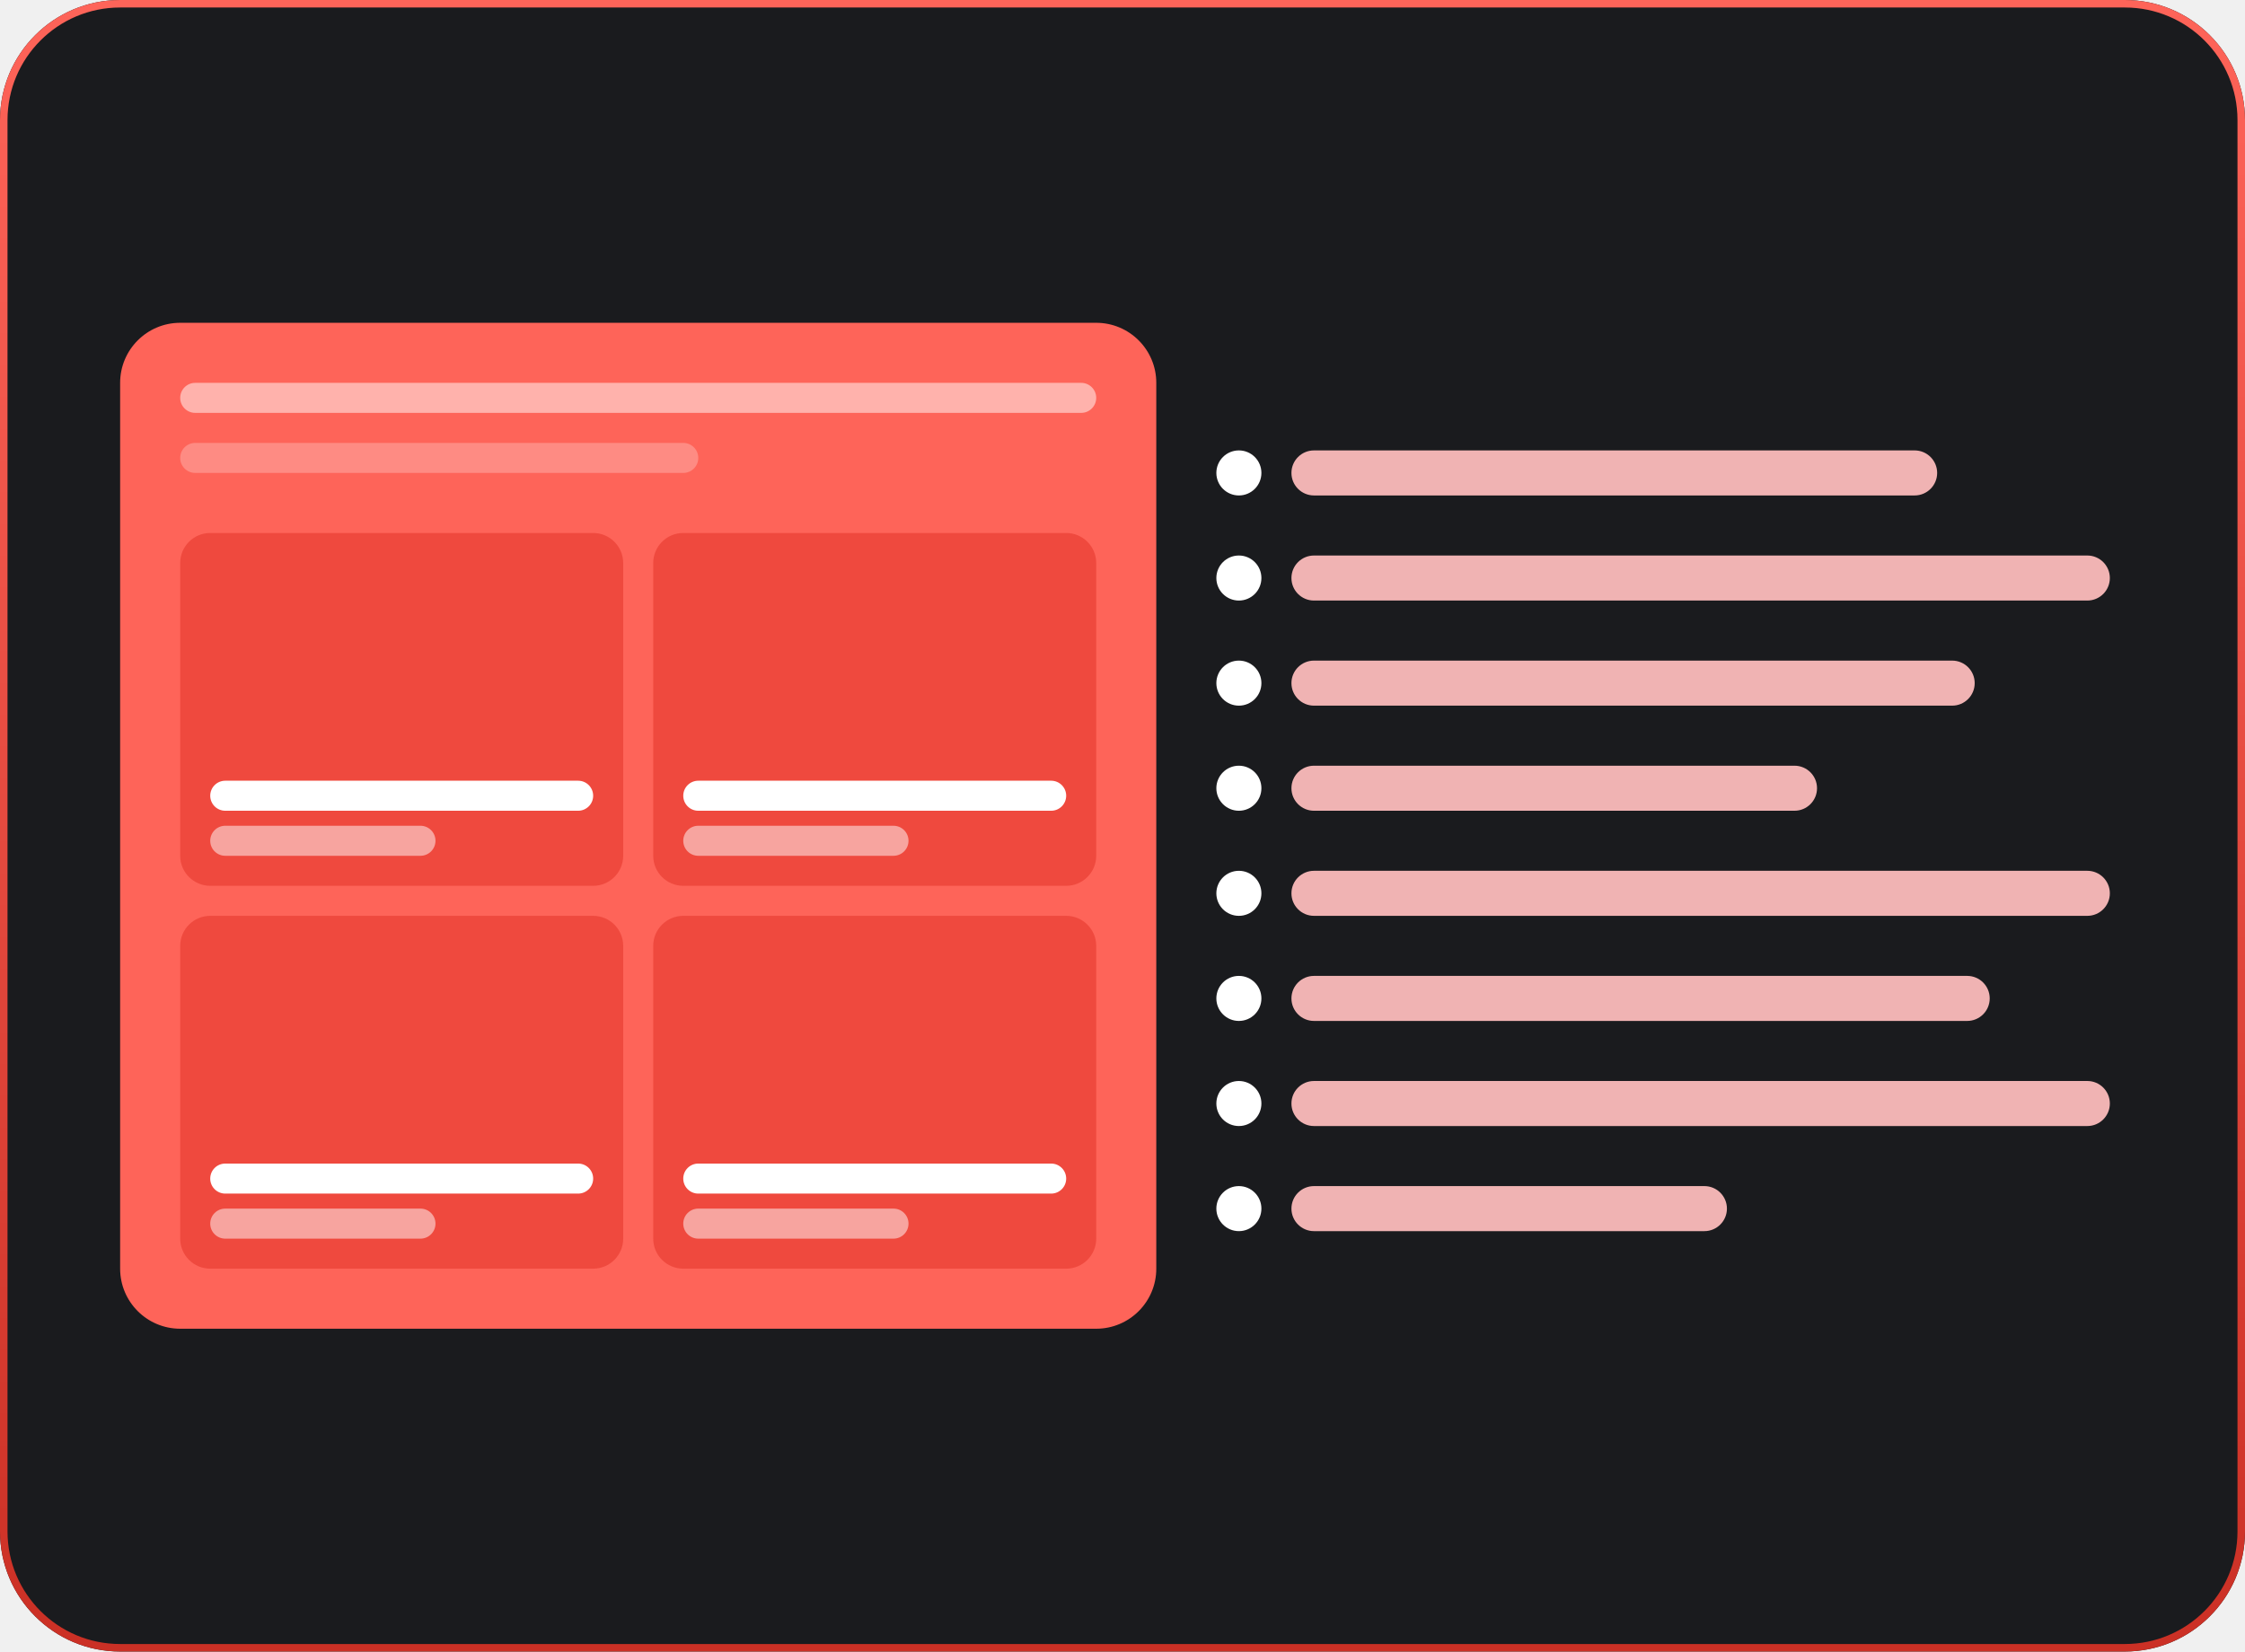
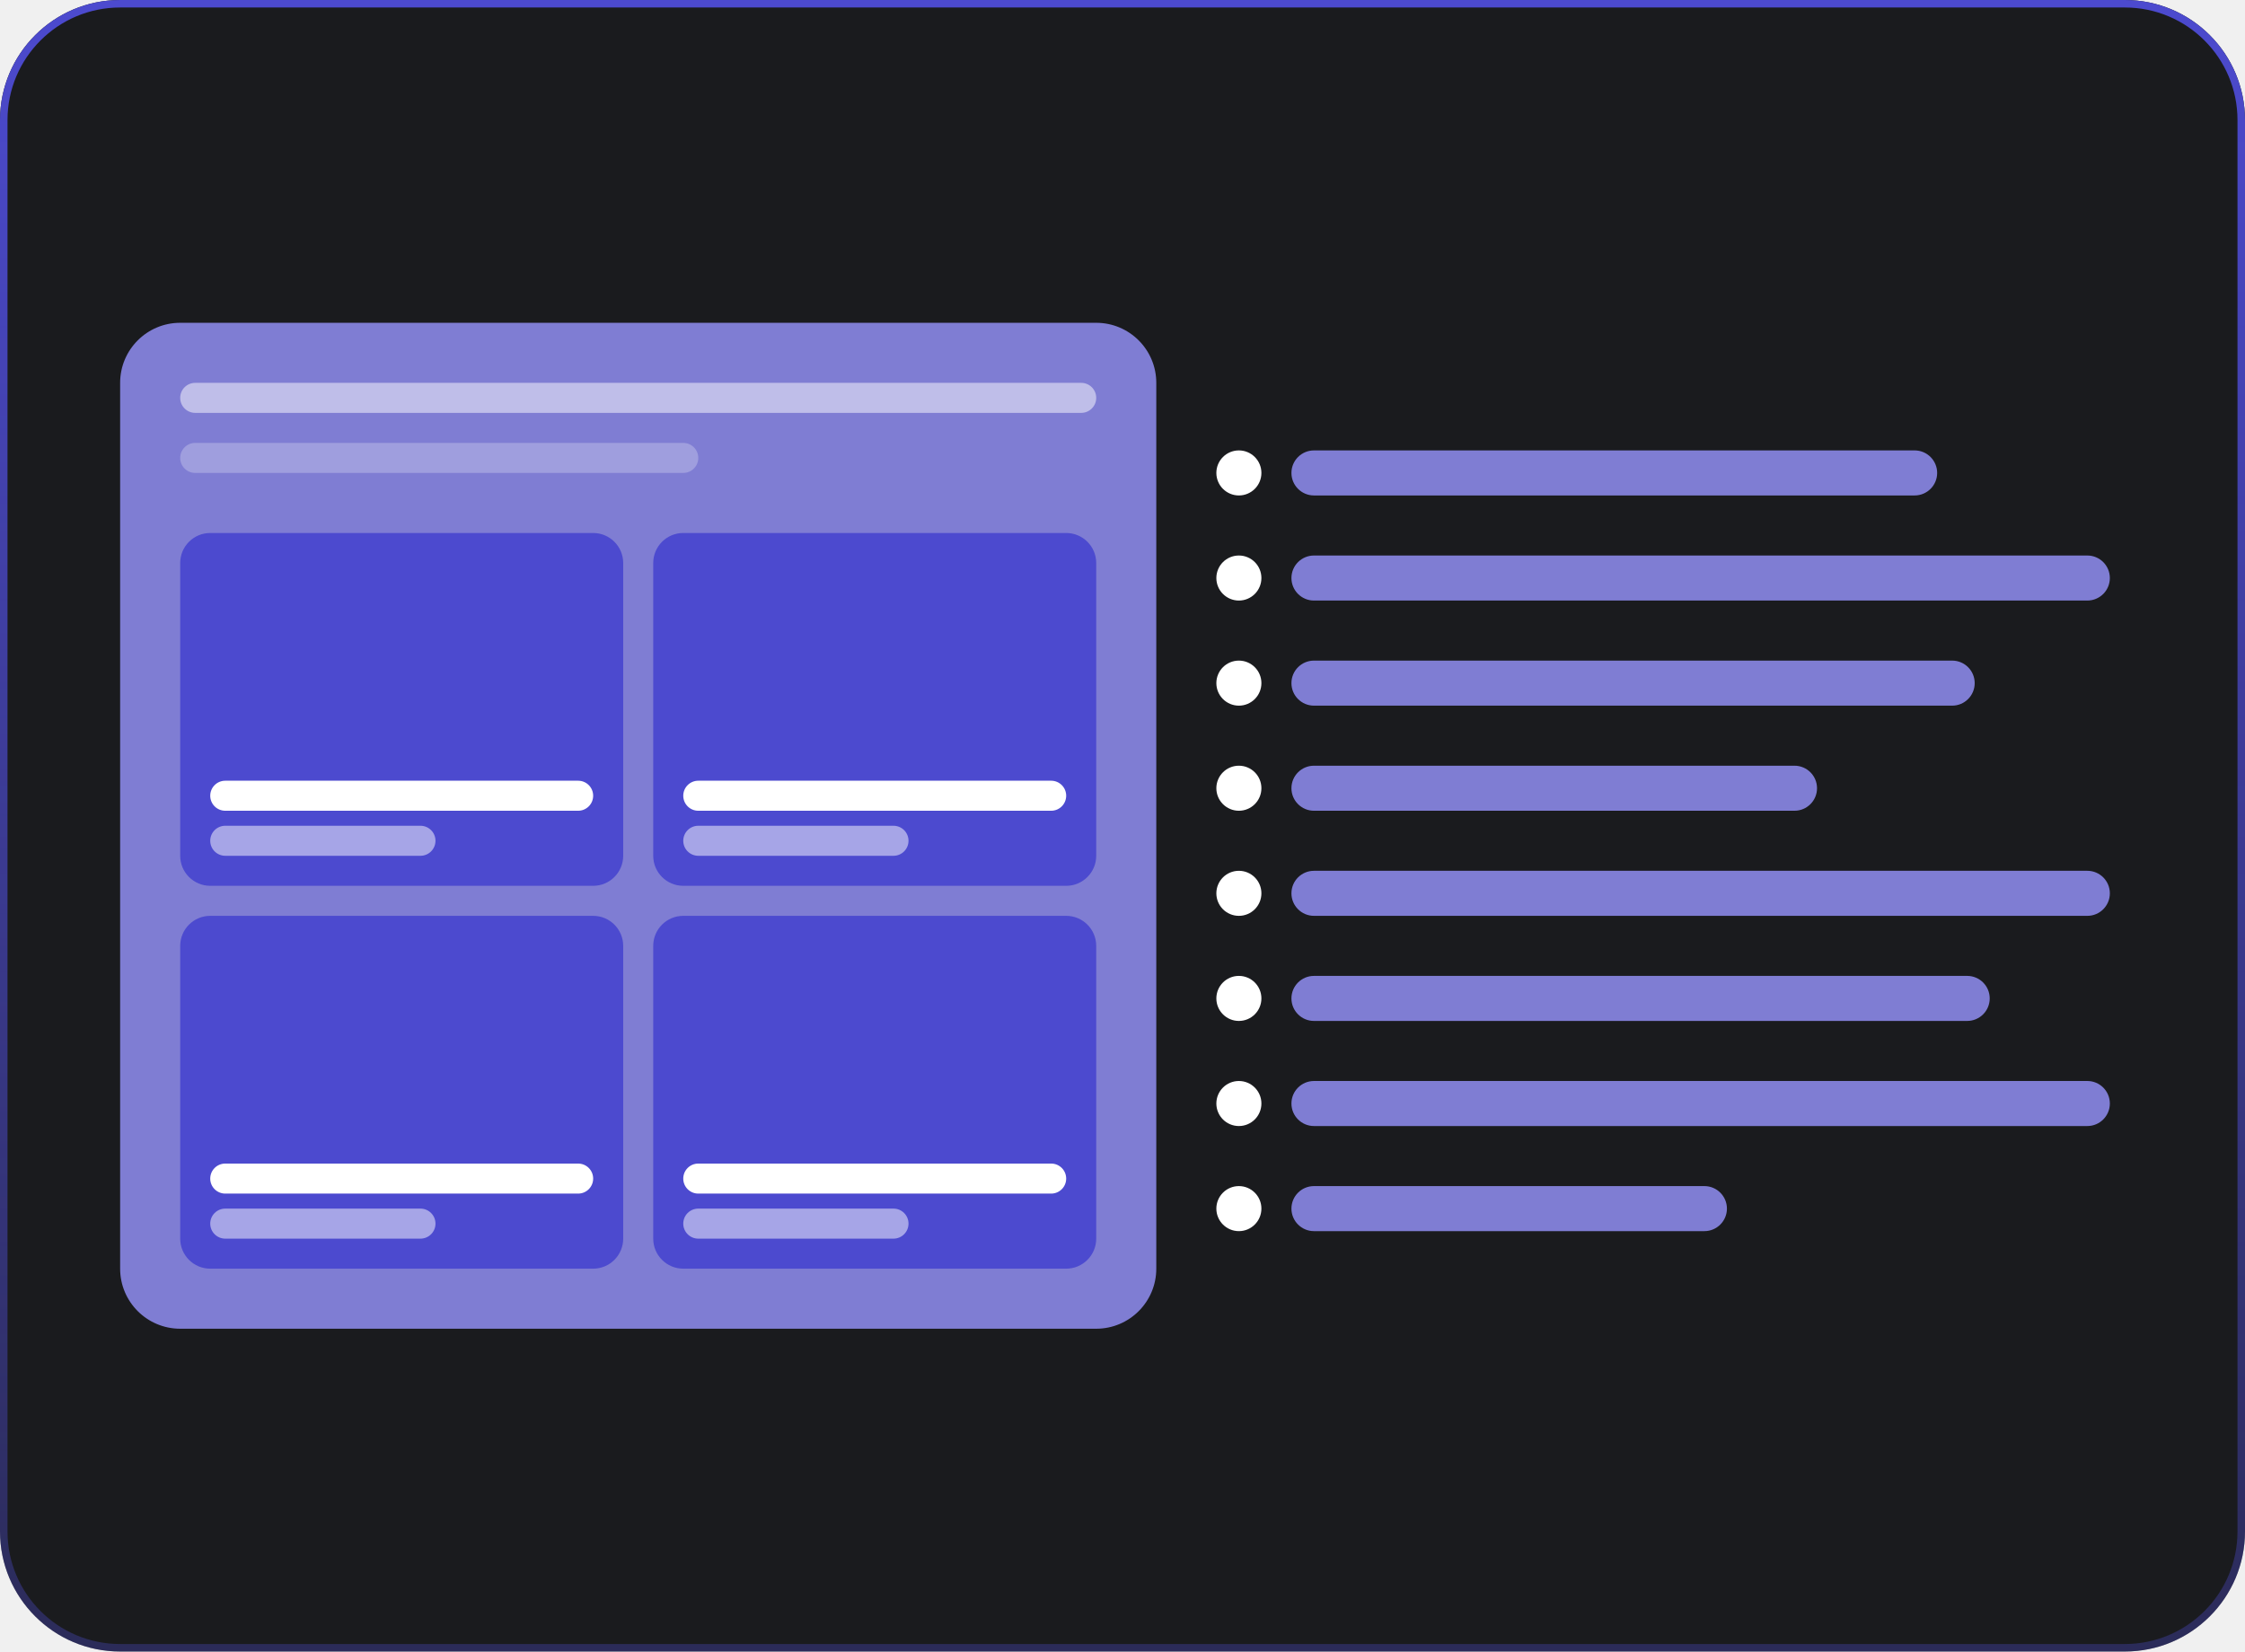
<svg xmlns="http://www.w3.org/2000/svg" width="299" height="220" viewBox="0 0 299 220" fill="none">
  <path d="M0 16C0 7.163 7.163 0 16 0H283C291.837 0 299 7.163 299 16V204C299 212.837 291.837 220 283 220H16C7.163 220 0 212.837 0 204V16Z" fill="#1A1B1E" />
  <path fill-rule="evenodd" clip-rule="evenodd" d="M283 1H16C7.716 1 1 7.716 1 16V204C1 212.284 7.716 219 16 219H283C291.284 219 298 212.284 298 204V16C298 7.716 291.284 1 283 1ZM16 0C7.163 0 0 7.163 0 16V204C0 212.837 7.163 220 16 220H283C291.837 220 299 212.837 299 204V16C299 7.163 291.837 0 283 0H16Z" fill="url(#paint0_linear)" />
-   <path d="M16 51C16 46.582 19.582 43 24 43H146C150.418 43 154 46.582 154 51V169C154 173.418 150.418 177 146 177H24C19.582 177 16 173.418 16 169V51Z" fill="#FE6459" />
+   <path d="M16 51C16 46.582 19.582 43 24 43H146C150.418 43 154 46.582 154 51V169C154 173.418 150.418 177 146 177H24C19.582 177 16 173.418 16 169V51Z" fill="#7f7dd3" />
  <path opacity="0.5" d="M24 53C24 51.895 24.895 51 26 51H144C145.105 51 146 51.895 146 53C146 54.105 145.105 55 144 55H26C24.895 55 24 54.105 24 53Z" fill="white" />
  <path opacity="0.25" d="M24 61C24 59.895 24.895 59 26 59H91C92.105 59 93 59.895 93 61C93 62.105 92.105 63 91 63H26C24.895 63 24 62.105 24 61Z" fill="white" />
-   <path d="M24 75C24 72.791 25.791 71 28 71H79C81.209 71 83 72.791 83 75V114C83 116.209 81.209 118 79 118H28C25.791 118 24 116.209 24 114V75Z" fill="#EF493E" />
+   <path d="M24 75C24 72.791 25.791 71 28 71H79C81.209 71 83 72.791 83 75V114C83 116.209 81.209 118 79 118H28C25.791 118 24 116.209 24 114V75Z" fill="#4c4acf" />
  <path d="M28 106C28 104.895 28.895 104 30 104H77C78.105 104 79 104.895 79 106C79 107.105 78.105 108 77 108H30C28.895 108 28 107.105 28 106Z" fill="white" />
  <path opacity="0.5" d="M28 112C28 110.895 28.895 110 30 110H56C57.105 110 58 110.895 58 112C58 113.105 57.105 114 56 114H30C28.895 114 28 113.105 28 112Z" fill="white" />
-   <path d="M24 126C24 123.791 25.791 122 28 122H79C81.209 122 83 123.791 83 126V165C83 167.209 81.209 169 79 169H28C25.791 169 24 167.209 24 165V126Z" fill="#EF493E" />
+   <path d="M24 126C24 123.791 25.791 122 28 122H79C81.209 122 83 123.791 83 126V165C83 167.209 81.209 169 79 169H28C25.791 169 24 167.209 24 165V126Z" fill="#4c4acf" />
  <path d="M28 157C28 155.895 28.895 155 30 155H77C78.105 155 79 155.895 79 157C79 158.105 78.105 159 77 159H30C28.895 159 28 158.105 28 157Z" fill="white" />
  <path opacity="0.5" d="M28 163C28 161.895 28.895 161 30 161H56C57.105 161 58 161.895 58 163C58 164.105 57.105 165 56 165H30C28.895 165 28 164.105 28 163Z" fill="white" />
-   <path d="M87 75C87 72.791 88.791 71 91 71H142C144.209 71 146 72.791 146 75V114C146 116.209 144.209 118 142 118H91C88.791 118 87 116.209 87 114V75Z" fill="#EF493E" />
+   <path d="M87 75C87 72.791 88.791 71 91 71H142C144.209 71 146 72.791 146 75V114C146 116.209 144.209 118 142 118H91C88.791 118 87 116.209 87 114V75Z" fill="#4c4acf" />
  <path d="M91 106C91 104.895 91.895 104 93 104H140C141.105 104 142 104.895 142 106C142 107.105 141.105 108 140 108H93C91.895 108 91 107.105 91 106Z" fill="white" />
  <path opacity="0.5" d="M91 112C91 110.895 91.895 110 93 110H119C120.105 110 121 110.895 121 112C121 113.105 120.105 114 119 114H93C91.895 114 91 113.105 91 112Z" fill="white" />
-   <path d="M87 126C87 123.791 88.791 122 91 122H142C144.209 122 146 123.791 146 126V165C146 167.209 144.209 169 142 169H91C88.791 169 87 167.209 87 165V126Z" fill="#EF493E" />
+   <path d="M87 126C87 123.791 88.791 122 91 122H142C144.209 122 146 123.791 146 126V165C146 167.209 144.209 169 142 169H91C88.791 169 87 167.209 87 165V126Z" fill="#4c4acf" />
  <path d="M91 157C91 155.895 91.895 155 93 155H140C141.105 155 142 155.895 142 157C142 158.105 141.105 159 140 159H93C91.895 159 91 158.105 91 157Z" fill="white" />
  <path opacity="0.5" d="M91 163C91 161.895 91.895 161 93 161H119C120.105 161 121 161.895 121 163C121 164.105 120.105 165 119 165H93C91.895 165 91 164.105 91 163Z" fill="white" />
  <path d="M168 63C168 64.657 166.657 66 165 66C163.343 66 162 64.657 162 63C162 61.343 163.343 60 165 60C166.657 60 168 61.343 168 63Z" fill="white" />
-   <path d="M172 63C172 61.343 173.343 60 175 60H255C256.657 60 258 61.343 258 63C258 64.657 256.657 66 255 66H175C173.343 66 172 64.657 172 63Z" fill="#F0B3B3" />
+   <path d="M172 63C172 61.343 173.343 60 175 60H255C256.657 60 258 61.343 258 63C258 64.657 256.657 66 255 66H175C173.343 66 172 64.657 172 63Z" fill="#7f7dd3" />
  <path d="M168 77C168 78.657 166.657 80 165 80C163.343 80 162 78.657 162 77C162 75.343 163.343 74 165 74C166.657 74 168 75.343 168 77Z" fill="white" />
-   <path d="M172 77C172 75.343 173.343 74 175 74H278C279.657 74 281 75.343 281 77C281 78.657 279.657 80 278 80H175C173.343 80 172 78.657 172 77Z" fill="#F0B3B3" />
+   <path d="M172 77C172 75.343 173.343 74 175 74H278C279.657 74 281 75.343 281 77C281 78.657 279.657 80 278 80H175C173.343 80 172 78.657 172 77Z" fill="#7f7dd3" />
  <path d="M168 91C168 92.657 166.657 94 165 94C163.343 94 162 92.657 162 91C162 89.343 163.343 88 165 88C166.657 88 168 89.343 168 91Z" fill="white" />
-   <path d="M172 91C172 89.343 173.343 88 175 88H260C261.657 88 263 89.343 263 91C263 92.657 261.657 94 260 94H175C173.343 94 172 92.657 172 91Z" fill="#F0B3B3" />
+   <path d="M172 91C172 89.343 173.343 88 175 88H260C261.657 88 263 89.343 263 91C263 92.657 261.657 94 260 94H175C173.343 94 172 92.657 172 91Z" fill="#7f7dd3" />
  <path d="M168 105C168 106.657 166.657 108 165 108C163.343 108 162 106.657 162 105C162 103.343 163.343 102 165 102C166.657 102 168 103.343 168 105Z" fill="white" />
-   <path d="M172 105C172 103.343 173.343 102 175 102H239C240.657 102 242 103.343 242 105C242 106.657 240.657 108 239 108H175C173.343 108 172 106.657 172 105Z" fill="#F0B3B3" />
+   <path d="M172 105C172 103.343 173.343 102 175 102H239C240.657 102 242 103.343 242 105C242 106.657 240.657 108 239 108H175C173.343 108 172 106.657 172 105Z" fill="#7f7dd3" />
  <path d="M168 119C168 120.657 166.657 122 165 122C163.343 122 162 120.657 162 119C162 117.343 163.343 116 165 116C166.657 116 168 117.343 168 119Z" fill="white" />
-   <path d="M172 119C172 117.343 173.343 116 175 116H278C279.657 116 281 117.343 281 119C281 120.657 279.657 122 278 122H175C173.343 122 172 120.657 172 119Z" fill="#F0B3B3" />
+   <path d="M172 119C172 117.343 173.343 116 175 116H278C279.657 116 281 117.343 281 119C281 120.657 279.657 122 278 122H175C173.343 122 172 120.657 172 119Z" fill="#7f7dd3" />
  <path d="M168 133C168 134.657 166.657 136 165 136C163.343 136 162 134.657 162 133C162 131.343 163.343 130 165 130C166.657 130 168 131.343 168 133Z" fill="white" />
-   <path d="M172 133C172 131.343 173.343 130 175 130H262C263.657 130 265 131.343 265 133C265 134.657 263.657 136 262 136H175C173.343 136 172 134.657 172 133Z" fill="#F0B3B3" />
+   <path d="M172 133C172 131.343 173.343 130 175 130H262C263.657 130 265 131.343 265 133C265 134.657 263.657 136 262 136H175C173.343 136 172 134.657 172 133Z" fill="#7f7dd3" />
  <path d="M168 147C168 148.657 166.657 150 165 150C163.343 150 162 148.657 162 147C162 145.343 163.343 144 165 144C166.657 144 168 145.343 168 147Z" fill="white" />
-   <path d="M172 147C172 145.343 173.343 144 175 144H278C279.657 144 281 145.343 281 147C281 148.657 279.657 150 278 150H175C173.343 150 172 148.657 172 147Z" fill="#F0B3B3" />
+   <path d="M172 147C172 145.343 173.343 144 175 144H278C279.657 144 281 145.343 281 147C281 148.657 279.657 150 278 150H175C173.343 150 172 148.657 172 147Z" fill="#7f7dd3" />
  <path d="M168 161C168 162.657 166.657 164 165 164C163.343 164 162 162.657 162 161C162 159.343 163.343 158 165 158C166.657 158 168 159.343 168 161Z" fill="white" />
-   <path d="M172 161C172 159.343 173.343 158 175 158H227C228.657 158 230 159.343 230 161C230 162.657 228.657 164 227 164H175C173.343 164 172 162.657 172 161Z" fill="#F0B3B3" />
+   <path d="M172 161C172 159.343 173.343 158 175 158H227C228.657 158 230 159.343 230 161C230 162.657 228.657 164 227 164H175C173.343 164 172 162.657 172 161Z" fill="#7f7dd3" />
  <defs>
    <linearGradient id="paint0_linear" x1="149.5" y1="0" x2="149.5" y2="220" gradientUnits="userSpaceOnUse">
-       <stop stop-color="#FE6459" />
-       <stop offset="1" stop-color="#CB3025" />
+       <stop stop-color="#4c4acf" />
+       <stop offset="1" stop-color="#4d4bcc56" />
    </linearGradient>
  </defs>
</svg>
